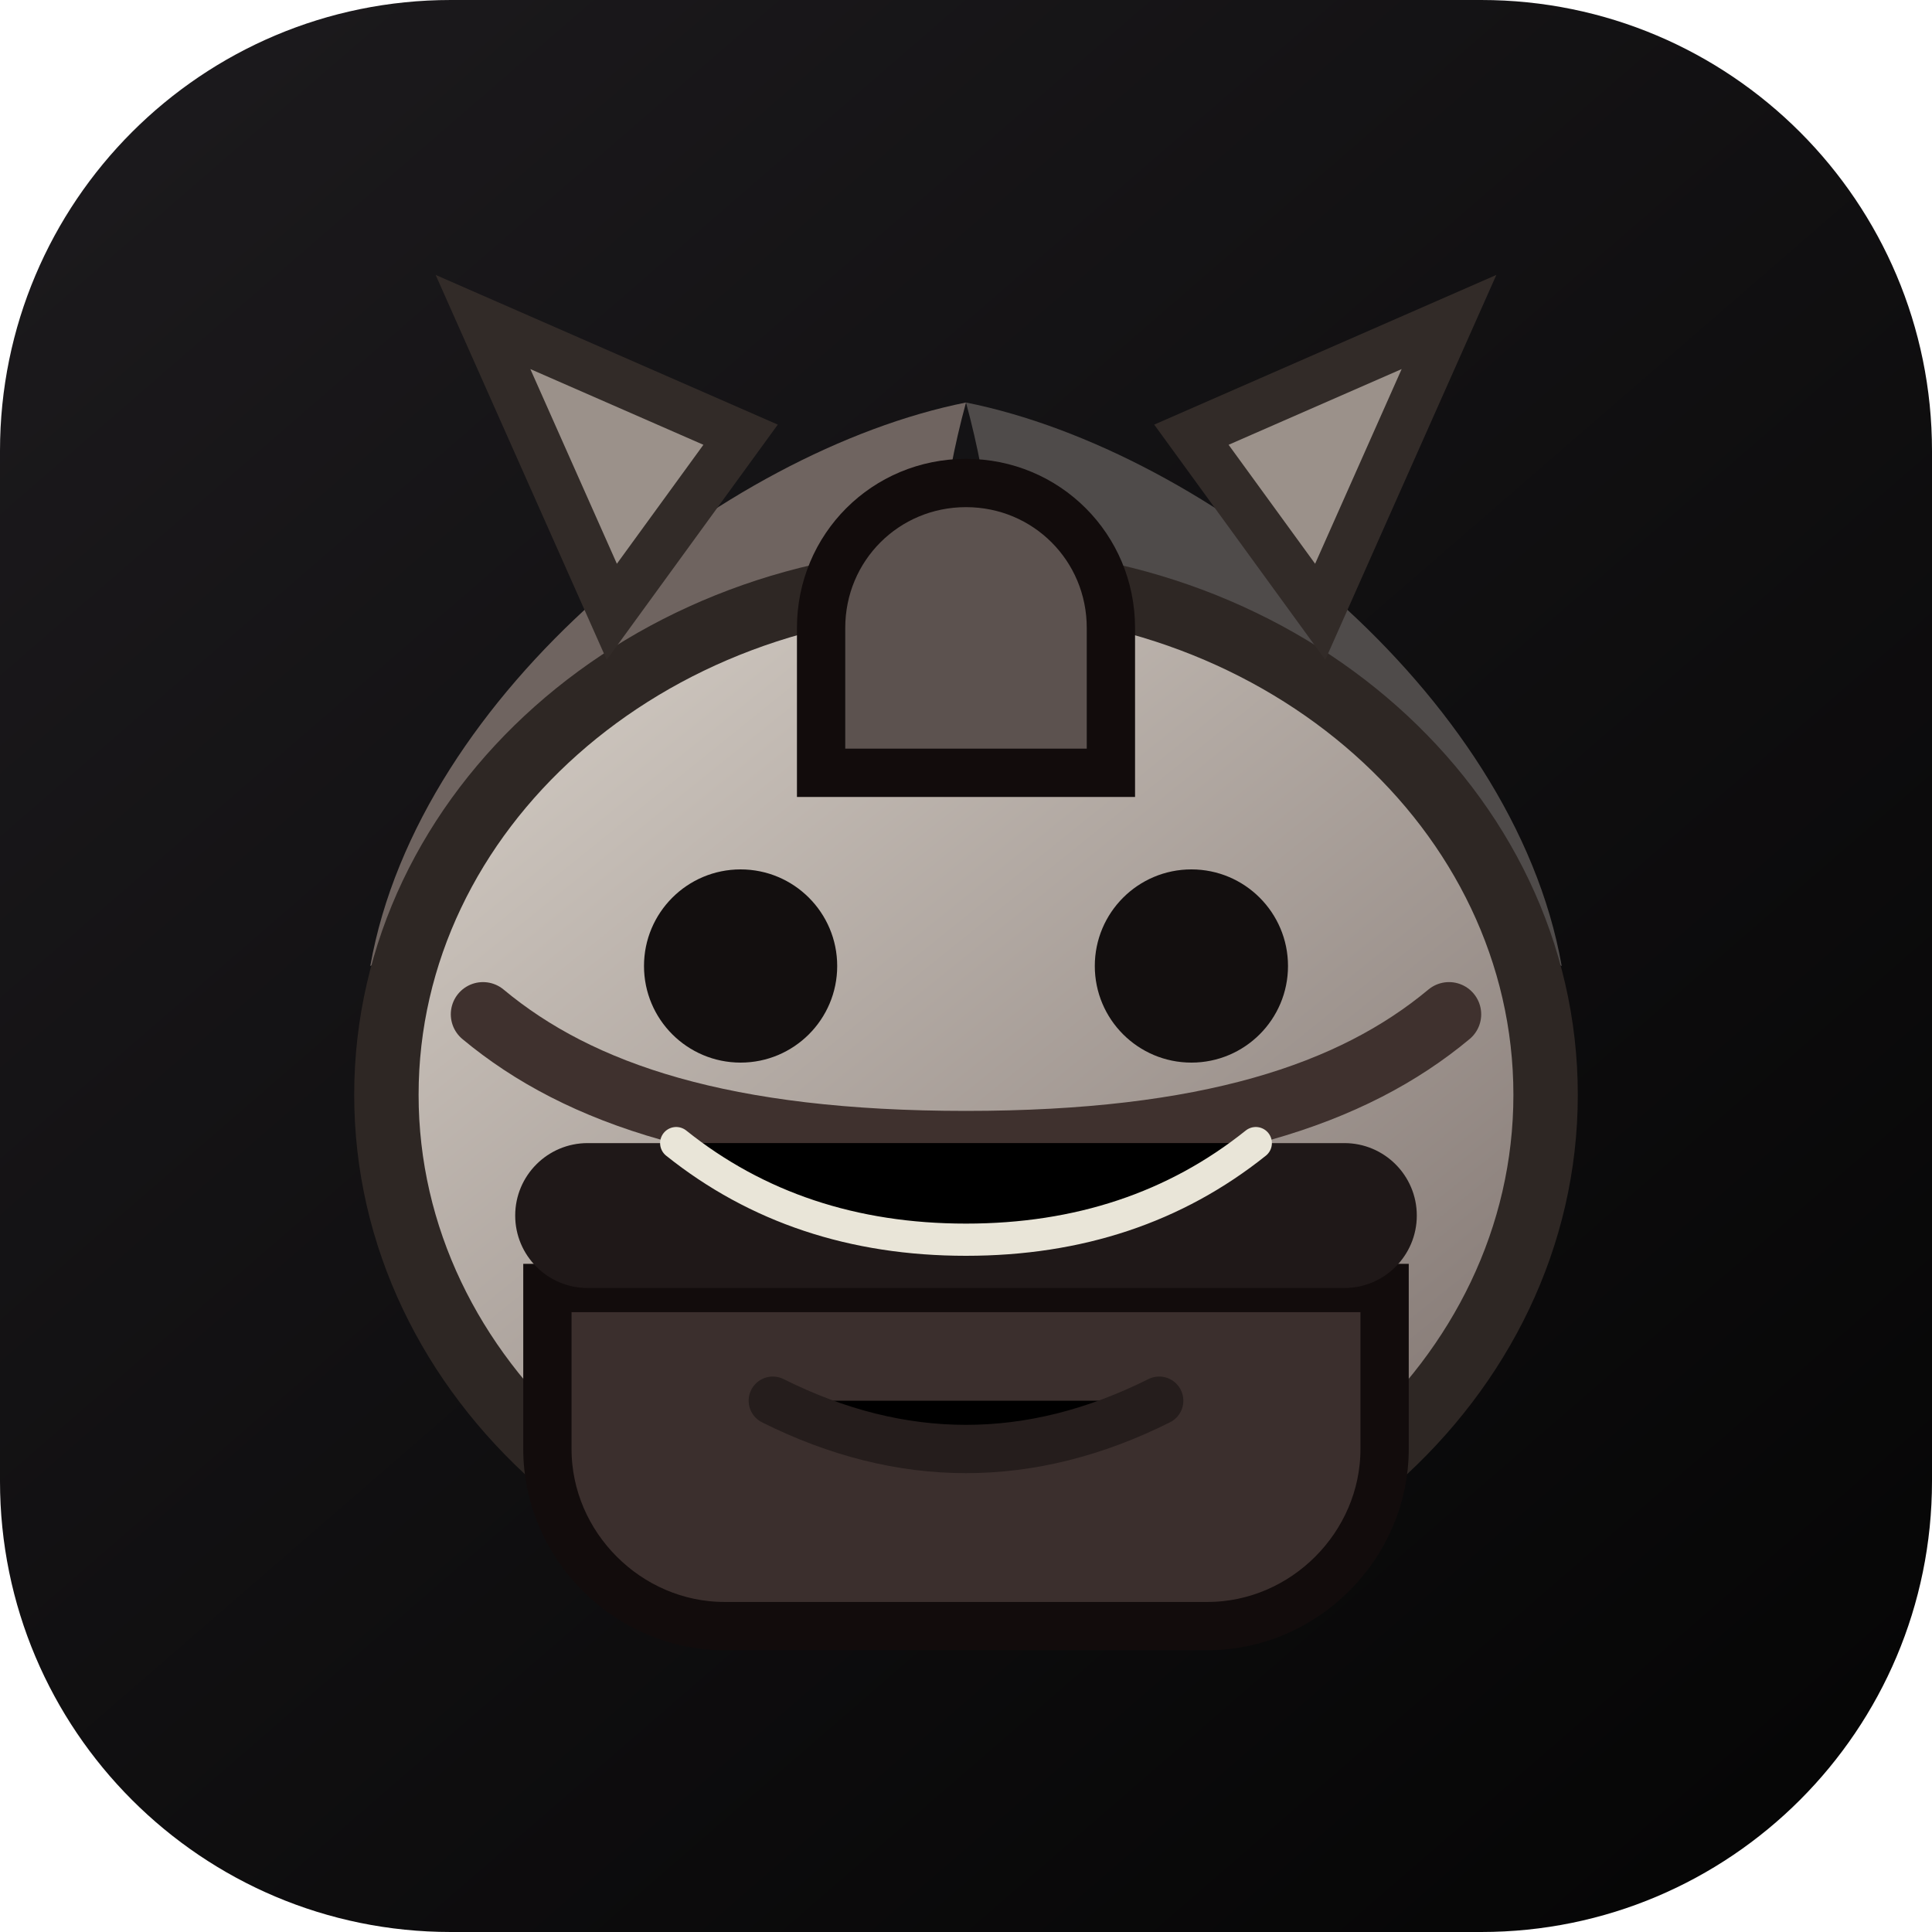
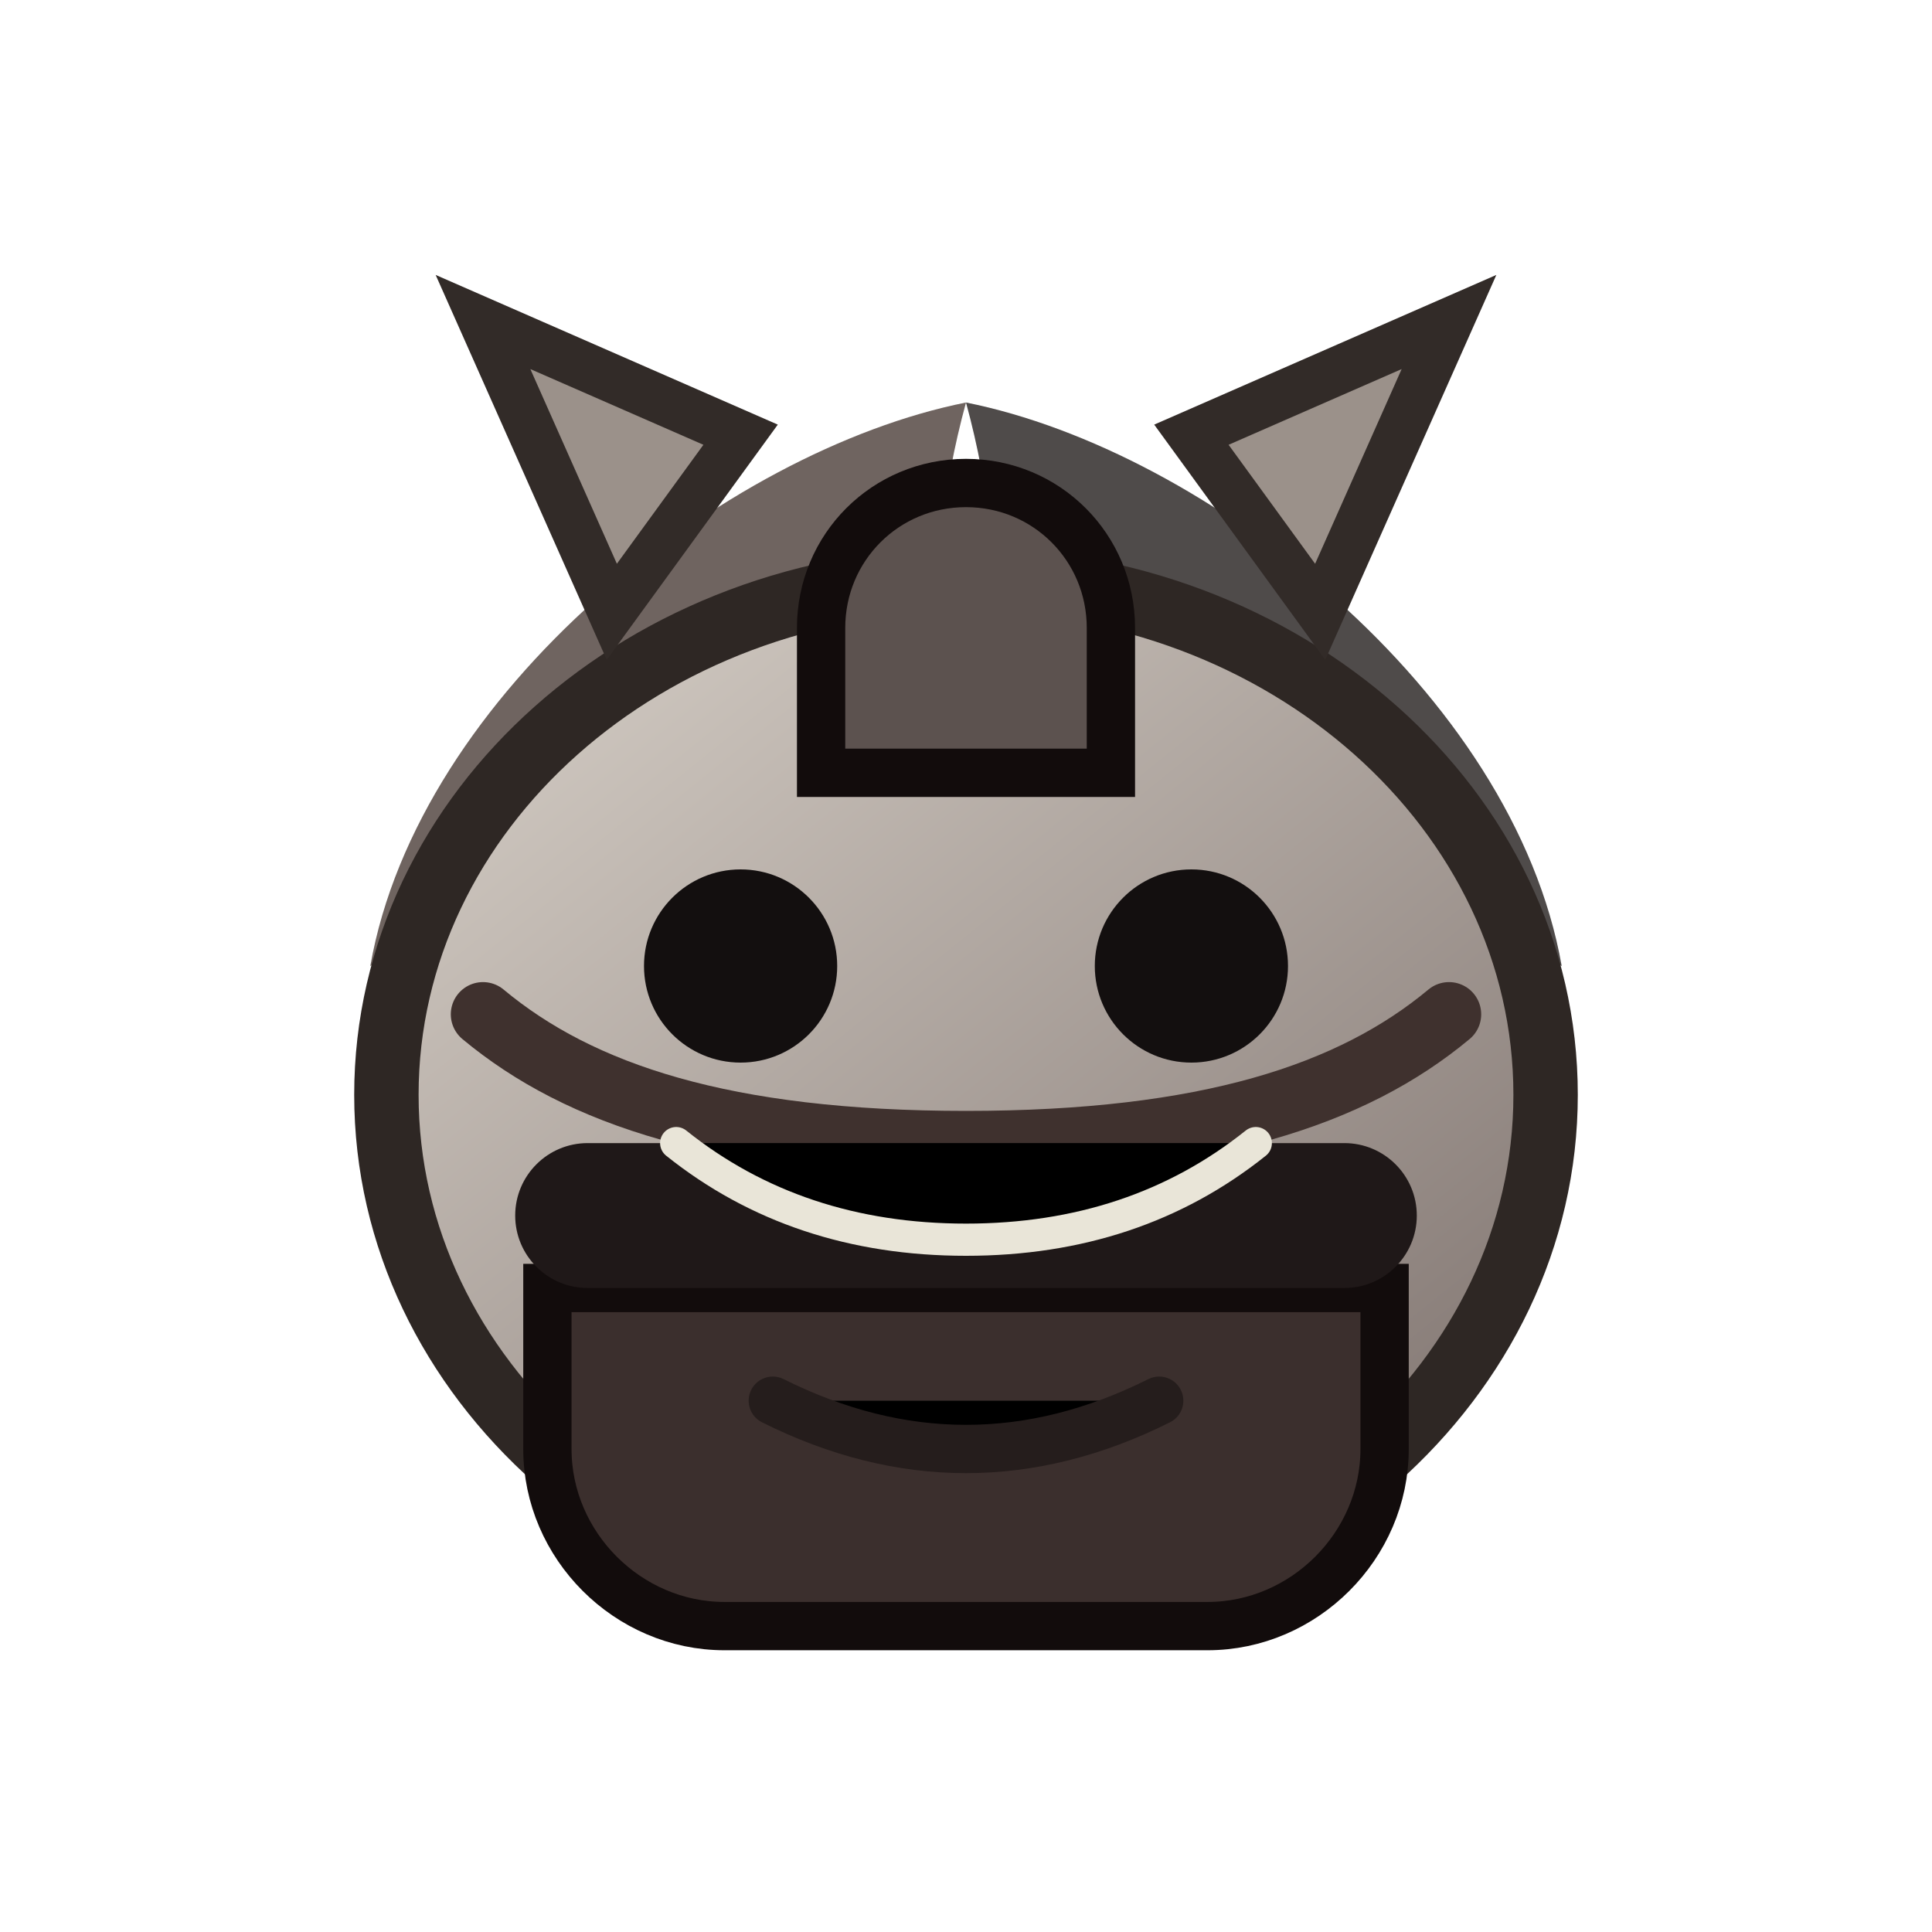
<svg xmlns="http://www.w3.org/2000/svg" viewBox="0 0 120 120" role="img" aria-labelledby="title">
  <defs>
    <linearGradient id="troll-bg" x1="8" y1="0" x2="112" y2="120" gradientUnits="userSpaceOnUse">
      <stop offset="0" stop-color="#1c1a1d" />
      <stop offset="1" stop-color="#050505" />
    </linearGradient>
    <linearGradient id="troll-skin" x1="38" y1="28" x2="96" y2="100" gradientUnits="userSpaceOnUse">
      <stop offset="0" stop-color="#d7d0c8" />
      <stop offset="1" stop-color="#7a6e6a" />
    </linearGradient>
  </defs>
-   <rect width="120" height="120" rx="28" fill="url(#troll-bg)" />
  <path d="M23 60c3-17 22-32 37-35-3 11-2 21 2 28-9-1-24 0-39 7z" fill="#6f6460" />
  <path d="M97 60c-3-17-22-32-37-35 3 11 2 21-2 28 9-1 24 0 39 7z" fill="#4f4b4a" />
  <ellipse cx="60" cy="68" rx="36" ry="32" fill="url(#troll-skin)" stroke="#2e2724" stroke-width="4" />
  <path d="M34 80h52v10c0 6-5 11-11 11H45c-6 0-11-5-11-11V80z" fill="#3b2f2d" stroke="#120c0c" stroke-width="3" />
  <path d="M30 63c6 5 15 8 30 8s24-3 30-8" fill="none" stroke="#3f312e" stroke-width="4" stroke-linecap="round" />
  <circle cx="46" cy="60" r="6" fill="#130f0f" />
  <circle cx="74" cy="60" r="6" fill="#130f0f" />
  <path d="M48 87c4 2 8 3 12 3s8-1 12-3" stroke="#251d1c" stroke-width="3" stroke-linecap="round" />
  <path d="M60 30c-5 0-9 4-9 9v9h18v-9c0-5-4-9-9-9z" fill="#5c524f" stroke="#120c0c" stroke-width="3" />
  <path d="M38 38l-8-18 16 7-8 11zm44 0l8-18-16 7 8 11z" fill="#9b918a" stroke="#322b28" stroke-width="3" />
  <rect x="32" y="71" width="56" height="9" rx="4.5" fill="#1f1818" />
  <path d="M42 71c5 4 11 6 18 6s13-2 18-6" stroke="#e9e5d8" stroke-width="2" stroke-linecap="round" />
</svg>
